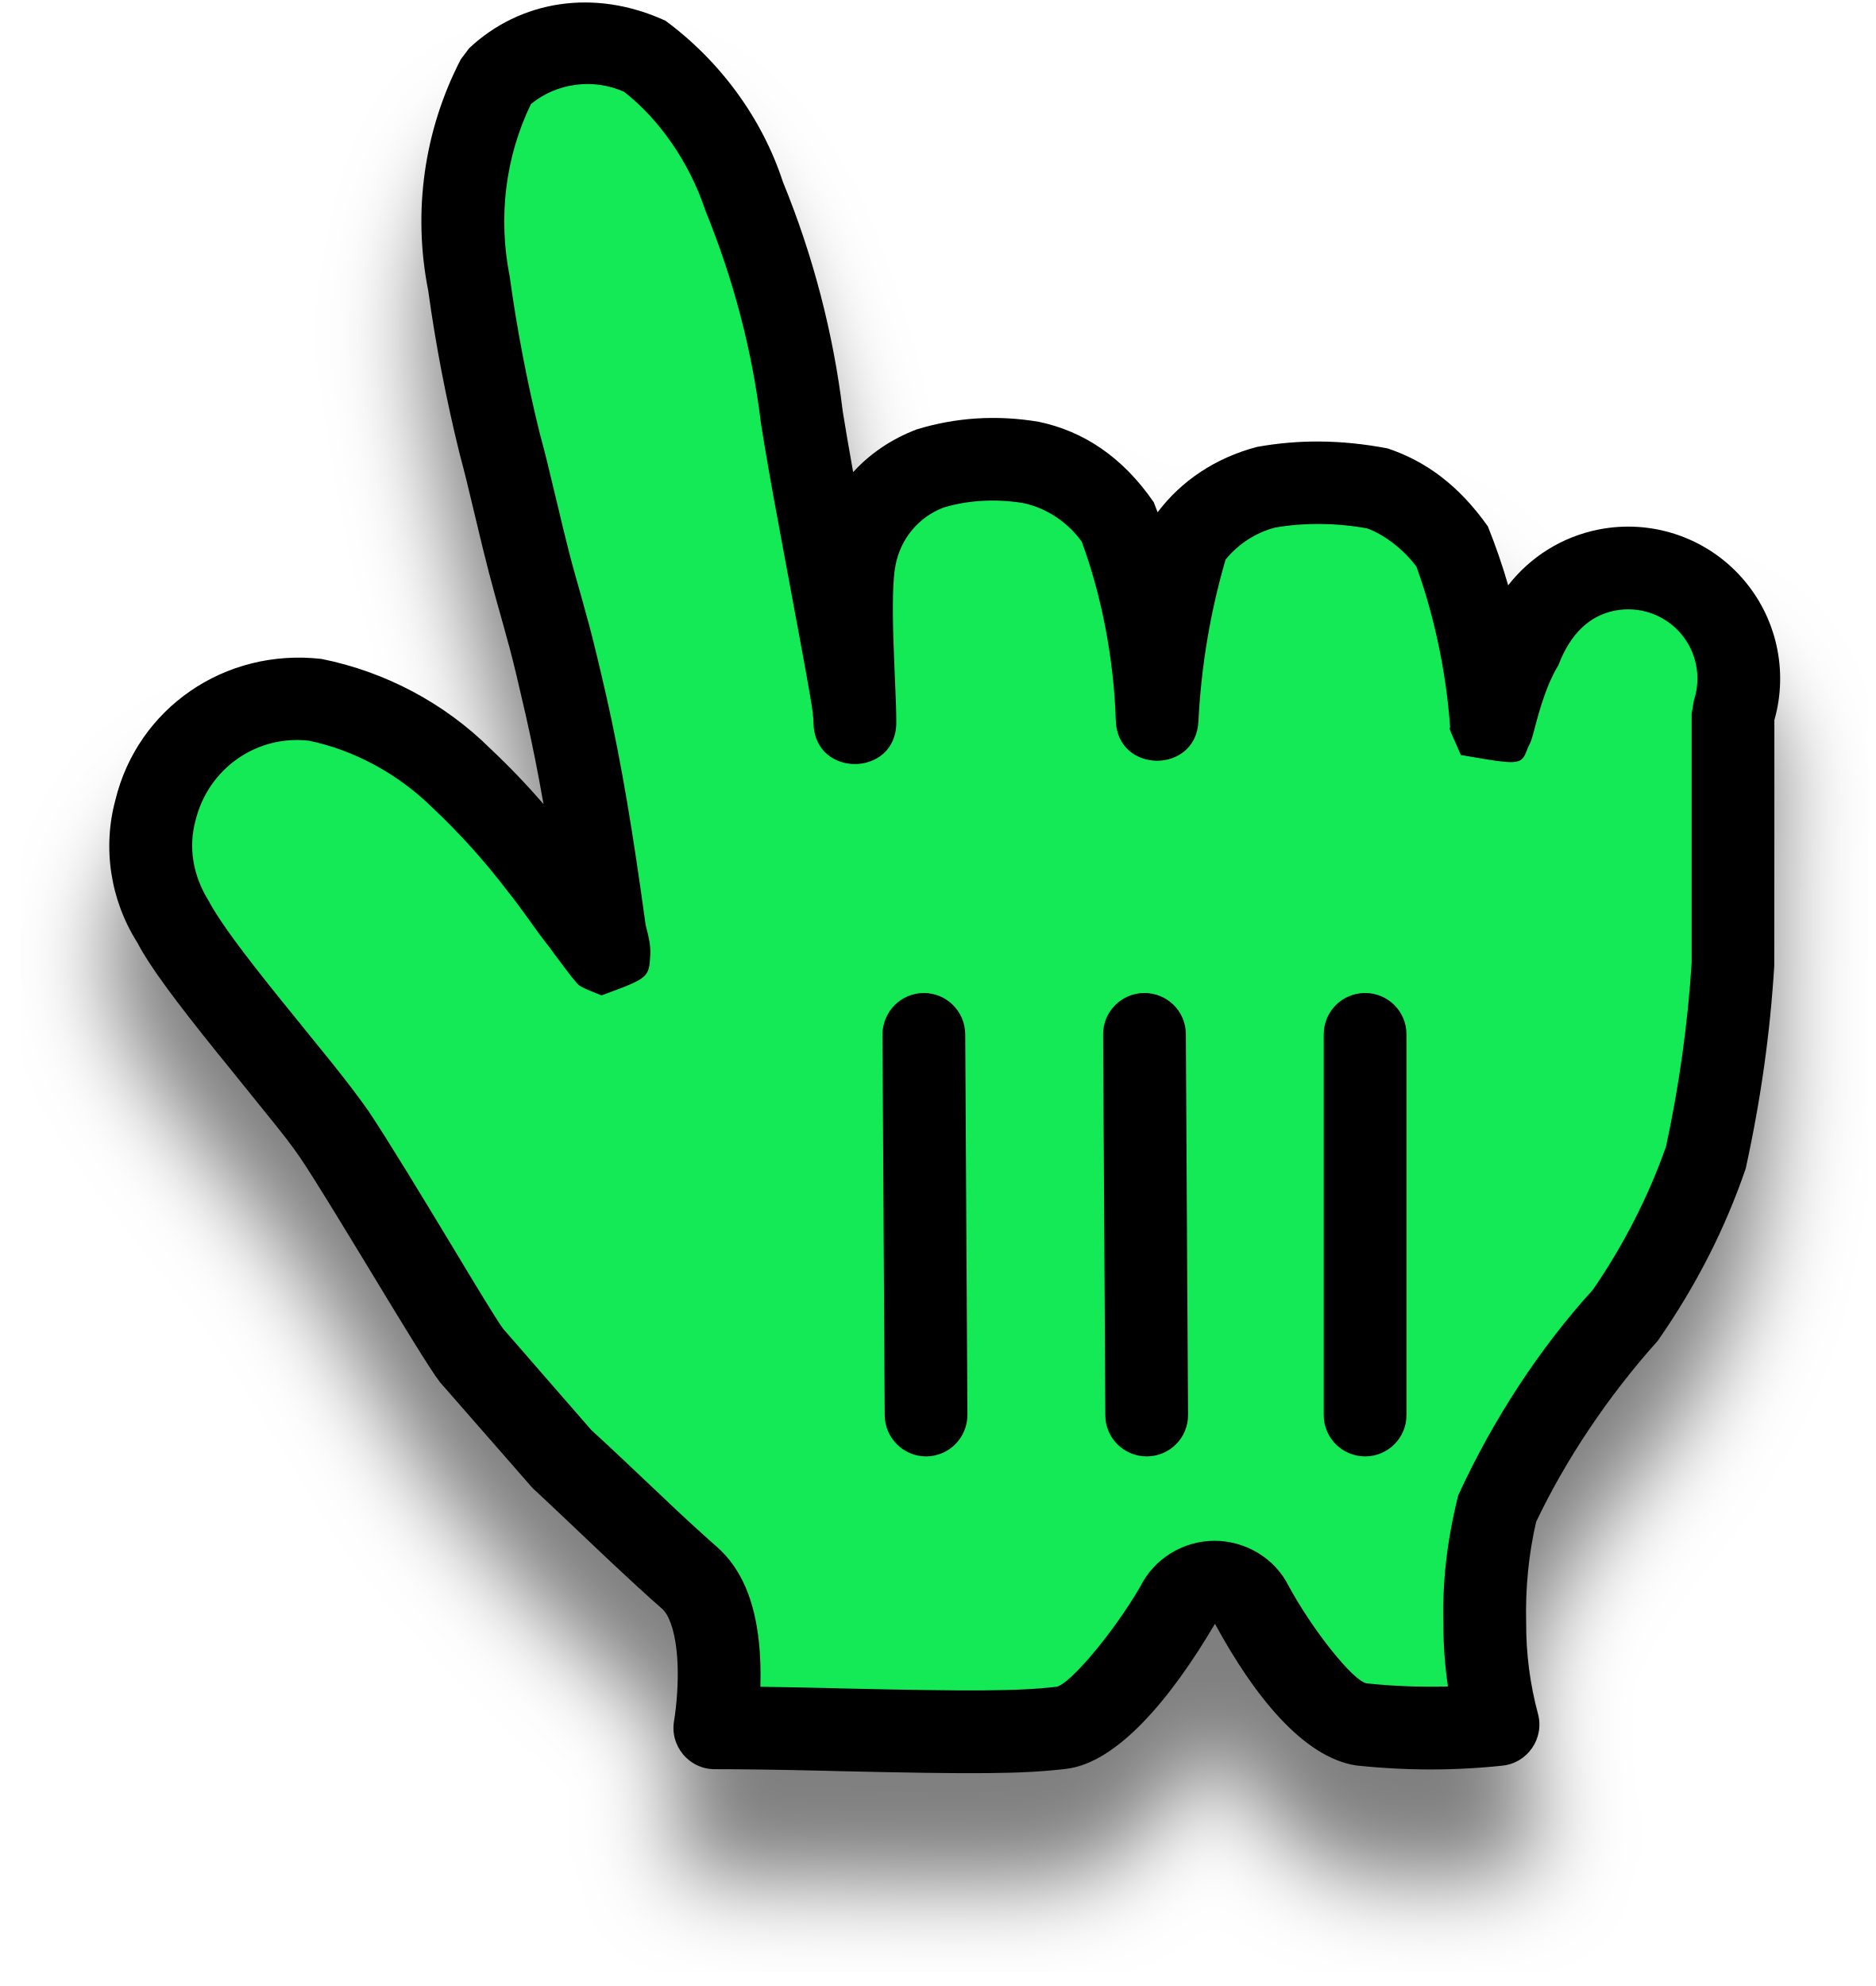
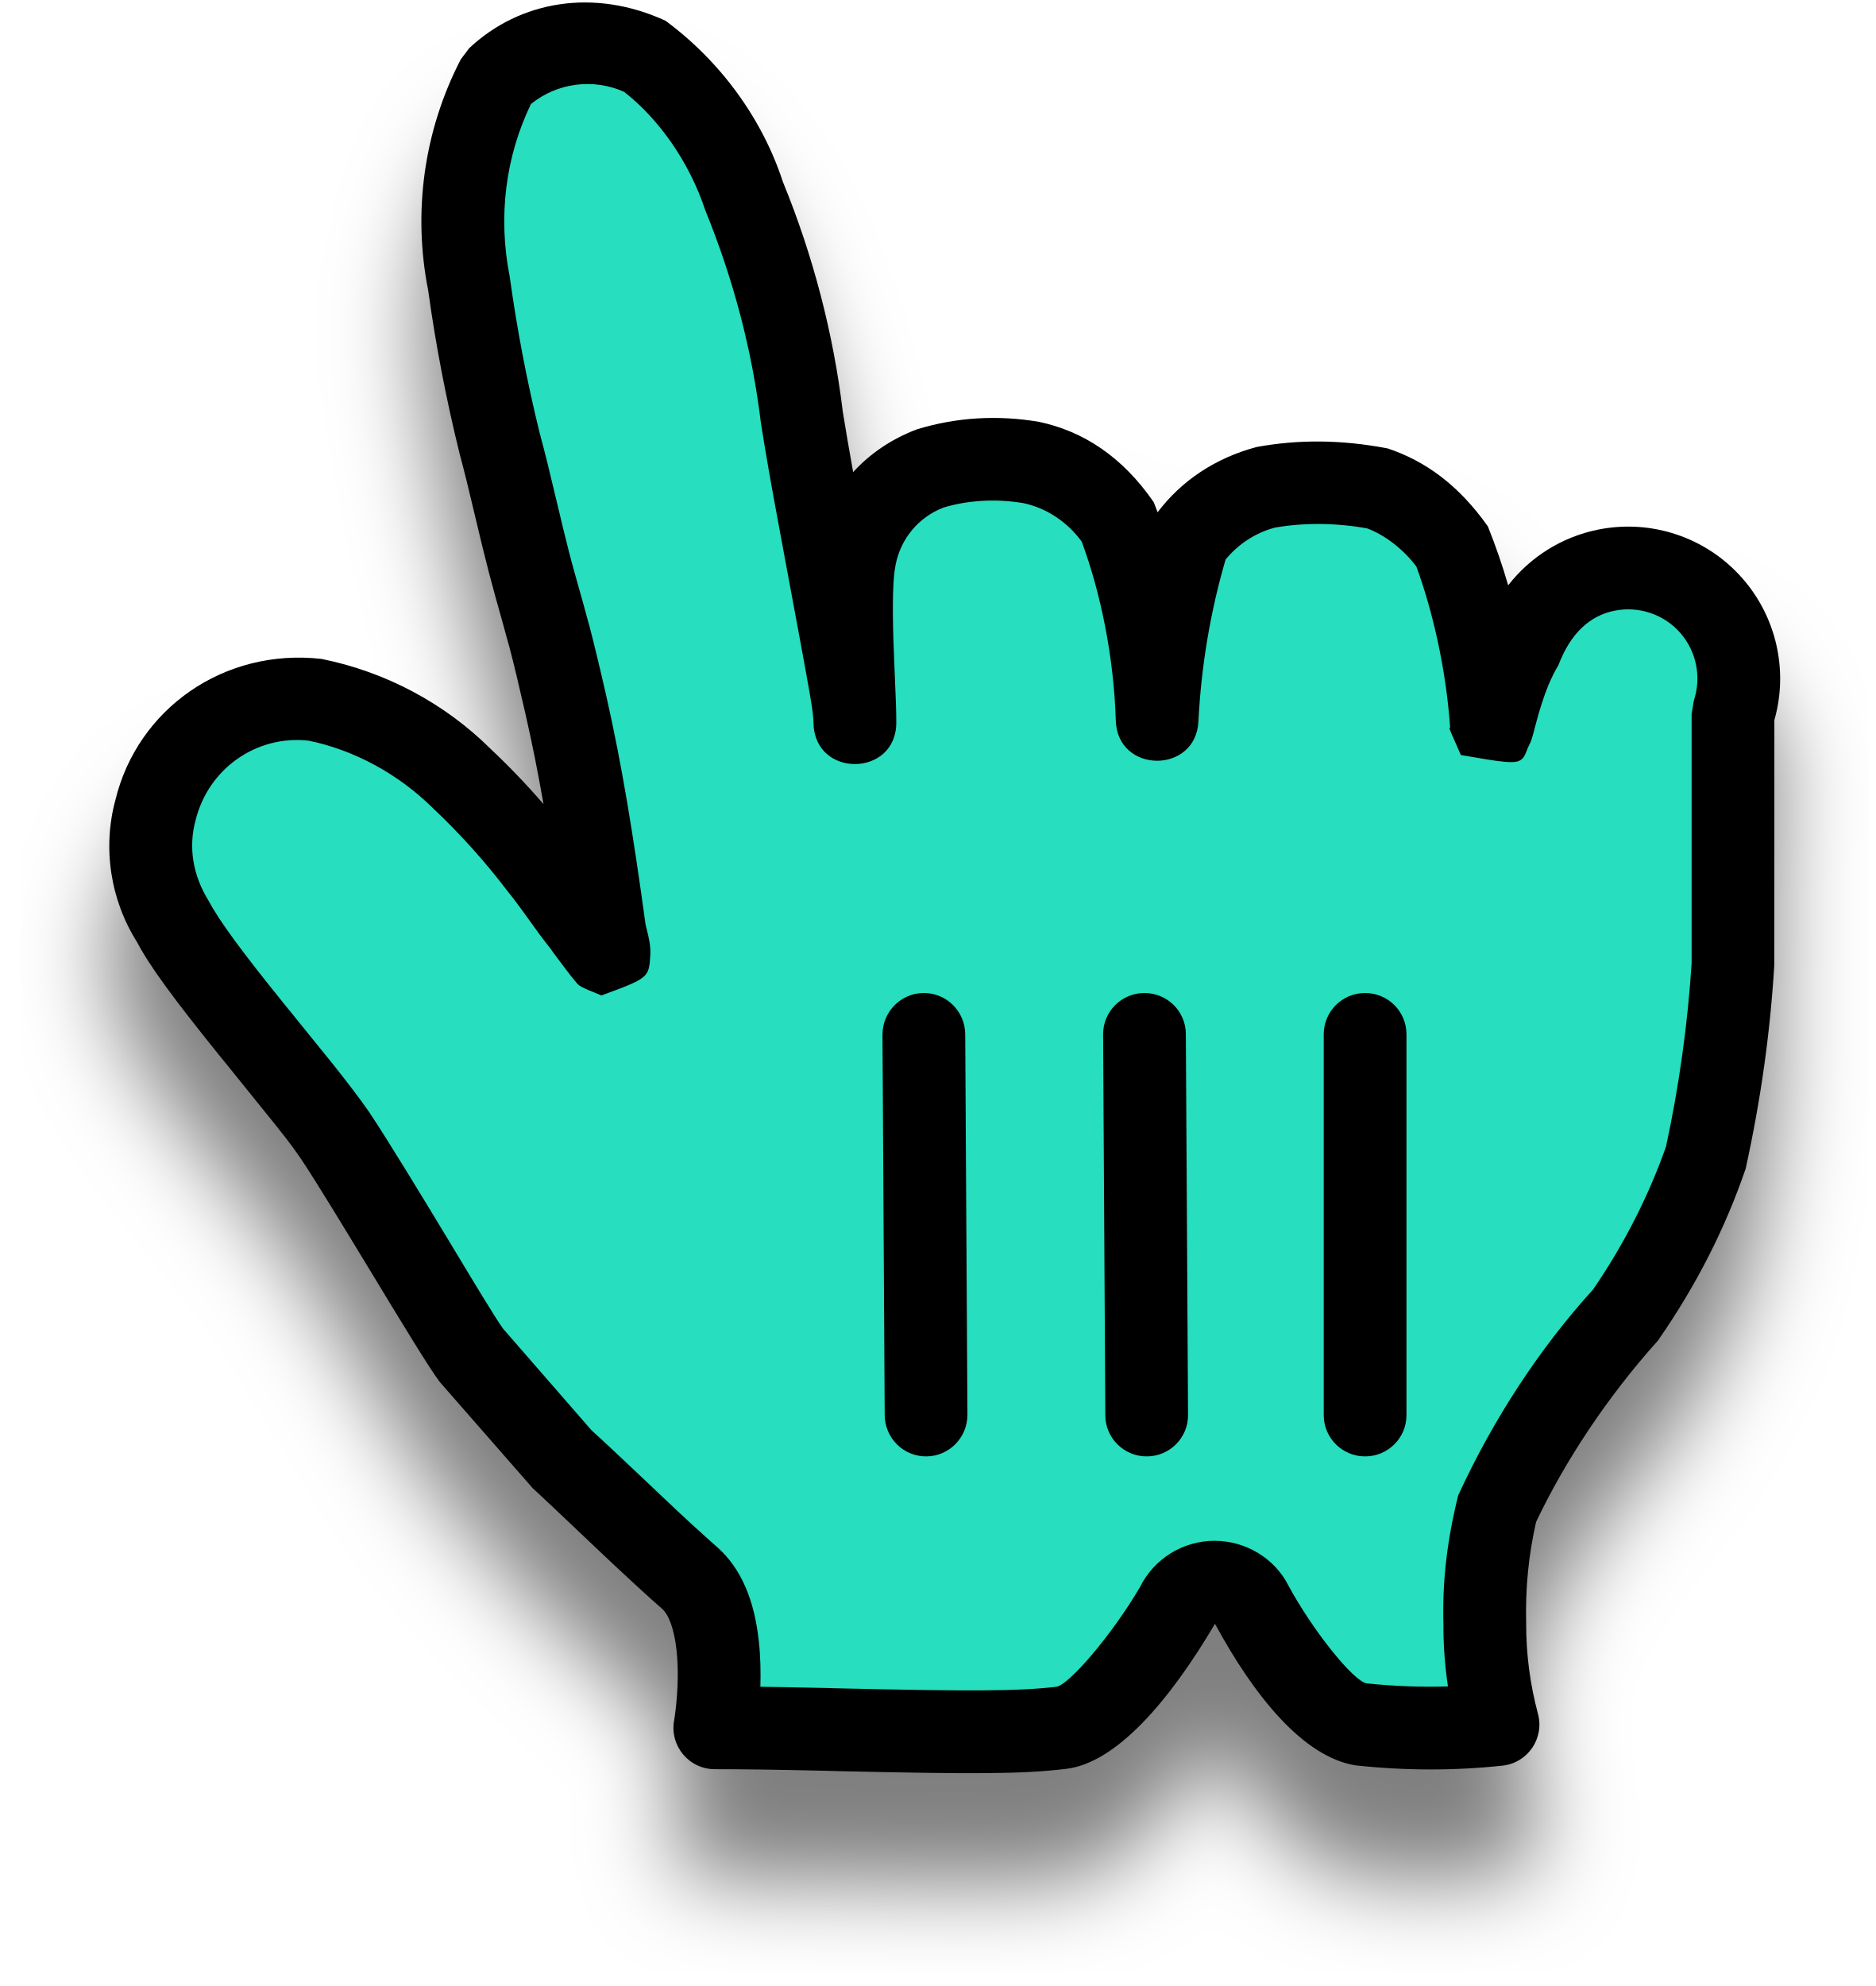
<svg xmlns="http://www.w3.org/2000/svg" width="34" height="36" viewBox="0 0 17 18" fill="none">
  <g filter="url(#filter0_d_0_198)">
-     <path d="M4.27 12.28C3.99 11.92 3.64 11.19 3.03 10.28C2.68 9.78 1.82 8.83 1.56 8.34C1.373 8.042 1.318 7.68 1.41 7.34C1.567 6.694 2.18 6.266 2.84 6.34C3.351 6.443 3.82 6.693 4.19 7.06C4.448 7.303 4.686 7.567 4.9 7.85C5.06 8.05 5.1 8.13 5.28 8.36C5.46 8.59 5.58 8.82 5.49 8.48C5.42 7.98 5.3 7.14 5.13 6.39C5 5.82 4.97 5.73 4.85 5.3C4.73 4.87 4.66 4.51 4.53 4.02C4.411 3.539 4.318 3.051 4.25 2.56C4.124 1.932 4.216 1.279 4.51 0.71C4.859 0.381 5.372 0.295 5.81 0.49C6.251 0.815 6.579 1.27 6.75 1.79C7.012 2.43 7.187 3.103 7.27 3.79C7.43 4.79 7.74 6.25 7.75 6.55C7.75 6.18 7.68 5.4 7.75 5.05C7.819 4.685 8.073 4.382 8.42 4.25C8.718 4.159 9.033 4.138 9.34 4.19C9.65 4.255 9.925 4.433 10.11 4.69C10.342 5.273 10.47 5.893 10.49 6.52C10.517 5.971 10.611 5.427 10.77 4.9C10.937 4.665 11.181 4.495 11.46 4.42C11.791 4.36 12.129 4.36 12.46 4.42C12.731 4.511 12.968 4.682 13.14 4.91C13.352 5.44 13.48 6 13.52 6.57C13.52 6.71 13.59 6.18 13.81 5.83C13.924 5.491 14.211 5.238 14.562 5.167C14.913 5.097 15.275 5.219 15.512 5.487C15.749 5.756 15.824 6.131 15.71 6.47C15.71 7.12 15.71 7.09 15.71 7.53C15.71 7.97 15.71 8.36 15.71 8.73C15.674 9.315 15.593 9.897 15.47 10.47C15.296 10.977 15.054 11.458 14.75 11.9C14.264 12.44 13.863 13.05 13.56 13.71C13.485 14.038 13.451 14.374 13.46 14.71C13.459 15.021 13.499 15.33 13.58 15.63C13.171 15.673 12.759 15.673 12.35 15.63C11.96 15.57 11.48 14.79 11.35 14.55C11.286 14.421 11.154 14.34 11.01 14.34C10.866 14.34 10.734 14.421 10.67 14.55C10.45 14.93 9.96 15.62 9.62 15.66C8.95 15.74 7.57 15.66 6.48 15.66C6.48 15.66 6.66 14.66 6.25 14.3C5.84 13.94 5.42 13.52 5.11 13.24L4.27 12.28Z" fill="#14E956" />
+     <path d="M4.27 12.28C3.99 11.92 3.64 11.19 3.03 10.28C2.68 9.78 1.82 8.83 1.56 8.34C1.373 8.042 1.318 7.68 1.41 7.34C1.567 6.694 2.18 6.266 2.84 6.34C3.351 6.443 3.82 6.693 4.19 7.06C4.448 7.303 4.686 7.567 4.9 7.85C5.06 8.05 5.1 8.13 5.28 8.36C5.46 8.59 5.58 8.82 5.49 8.48C5.42 7.98 5.3 7.14 5.13 6.39C5 5.82 4.97 5.73 4.85 5.3C4.73 4.87 4.66 4.51 4.53 4.02C4.411 3.539 4.318 3.051 4.25 2.56C4.124 1.932 4.216 1.279 4.51 0.71C4.859 0.381 5.372 0.295 5.81 0.49C6.251 0.815 6.579 1.27 6.75 1.79C7.012 2.43 7.187 3.103 7.27 3.79C7.43 4.79 7.74 6.25 7.75 6.55C7.75 6.18 7.68 5.4 7.75 5.05C7.819 4.685 8.073 4.382 8.42 4.25C8.718 4.159 9.033 4.138 9.34 4.19C9.65 4.255 9.925 4.433 10.11 4.69C10.342 5.273 10.47 5.893 10.49 6.52C10.517 5.971 10.611 5.427 10.77 4.9C10.937 4.665 11.181 4.495 11.46 4.42C11.791 4.36 12.129 4.36 12.46 4.42C12.731 4.511 12.968 4.682 13.14 4.91C13.352 5.44 13.48 6 13.52 6.57C13.52 6.71 13.59 6.18 13.81 5.83C13.924 5.491 14.211 5.238 14.562 5.167C14.913 5.097 15.275 5.219 15.512 5.487C15.749 5.756 15.824 6.131 15.71 6.47C15.71 7.12 15.71 7.09 15.71 7.53C15.71 7.97 15.71 8.36 15.71 8.73C15.674 9.315 15.593 9.897 15.47 10.47C15.296 10.977 15.054 11.458 14.75 11.9C14.264 12.44 13.863 13.05 13.56 13.71C13.485 14.038 13.451 14.374 13.46 14.71C13.459 15.021 13.499 15.33 13.58 15.63C13.171 15.673 12.759 15.673 12.35 15.63C11.96 15.57 11.48 14.79 11.35 14.55C11.286 14.421 11.154 14.34 11.01 14.34C10.866 14.34 10.734 14.421 10.67 14.55C10.45 14.93 9.96 15.62 9.62 15.66C8.95 15.74 7.57 15.66 6.48 15.66C6.48 15.66 6.66 14.66 6.25 14.3C5.84 13.94 5.42 13.52 5.11 13.24L4.27 12.28Z" fill="#27debf" />
    <path fill-rule="evenodd" clip-rule="evenodd" d="M16.084 8.753C16.085 8.165 16.085 8.165 16.085 7.53V6.527C16.213 6.077 16.104 5.592 15.793 5.239C15.468 4.87 14.97 4.703 14.488 4.8C14.159 4.866 13.872 5.048 13.672 5.305C13.62 5.124 13.558 4.946 13.488 4.771C13.222 4.395 12.922 4.179 12.579 4.064C12.152 3.983 11.768 3.983 11.393 4.051C11.017 4.151 10.71 4.357 10.494 4.643C10.482 4.612 10.47 4.582 10.459 4.552C10.174 4.138 9.818 3.907 9.417 3.823C9.038 3.759 8.664 3.783 8.31 3.892C8.083 3.978 7.887 4.111 7.734 4.279C7.697 4.072 7.666 3.893 7.64 3.731C7.555 3.025 7.372 2.319 7.097 1.648C6.911 1.079 6.536 0.56 6.033 0.188C5.387 -0.109 4.713 0.005 4.253 0.437L4.177 0.538C3.843 1.183 3.74 1.922 3.882 2.634C3.948 3.115 4.044 3.616 4.166 4.11C4.222 4.323 4.223 4.324 4.342 4.825L4.373 4.954C4.414 5.122 4.45 5.26 4.489 5.401C4.556 5.64 4.582 5.733 4.604 5.816L4.618 5.865C4.659 6.021 4.699 6.188 4.764 6.473C4.824 6.736 4.877 7.001 4.927 7.288C4.777 7.114 4.616 6.946 4.447 6.787C4.032 6.375 3.497 6.089 2.914 5.972C2.034 5.872 1.247 6.422 1.046 7.251C0.929 7.683 0.999 8.153 1.243 8.54C1.358 8.759 1.582 9.061 1.979 9.554L2.041 9.63C2.502 10.2 2.585 10.302 2.662 10.409C2.681 10.435 2.699 10.461 2.723 10.495C2.868 10.711 3.121 11.13 3.366 11.533C3.64 11.985 3.902 12.417 3.988 12.527L4.828 13.487C4.938 13.588 5.229 13.864 5.429 14.054C5.528 14.147 5.604 14.22 5.626 14.239C5.723 14.33 5.812 14.411 5.897 14.488C5.923 14.512 5.937 14.523 5.95 14.535C5.963 14.547 5.976 14.559 6.003 14.582C6.062 14.634 6.112 14.765 6.133 14.957C6.151 15.12 6.146 15.301 6.127 15.476C6.121 15.533 6.114 15.574 6.111 15.594C6.07 15.824 6.246 16.035 6.48 16.035C6.749 16.035 7.027 16.039 7.469 16.049L7.621 16.053C8.818 16.08 9.266 16.08 9.664 16.032C10.12 15.979 10.604 15.413 11.014 14.717C11.364 15.363 11.812 15.927 12.293 16.001C12.746 16.049 13.184 16.049 13.619 16.003C13.849 15.979 14.002 15.755 13.942 15.533C13.87 15.265 13.834 14.989 13.835 14.711C13.827 14.396 13.857 14.091 13.925 13.794C14.188 13.241 14.569 12.663 15.029 12.151C15.382 11.643 15.64 11.131 15.825 10.592C15.964 9.957 16.047 9.357 16.084 8.753ZM6.002 13.563C5.807 13.378 5.466 13.056 5.361 12.962L4.561 12.043C4.502 11.964 4.312 11.649 4.091 11.282C3.828 10.847 3.521 10.34 3.341 10.071C3.258 9.952 3.155 9.817 3.015 9.641C2.96 9.573 2.921 9.525 2.823 9.404L2.624 9.158L2.563 9.083C2.198 8.631 1.989 8.349 1.891 8.164C1.746 7.931 1.708 7.676 1.772 7.438C1.887 6.966 2.325 6.66 2.798 6.713C3.205 6.796 3.608 7.011 3.926 7.326C4.176 7.562 4.399 7.811 4.601 8.077C4.664 8.155 4.703 8.208 4.765 8.294C4.872 8.444 4.902 8.485 4.985 8.591C4.991 8.599 5.006 8.62 5.027 8.649C5.085 8.727 5.182 8.857 5.213 8.891C5.253 8.941 5.253 8.941 5.452 9.022C5.88 8.865 5.882 8.861 5.895 8.66C5.9 8.581 5.886 8.511 5.853 8.384C5.738 7.548 5.637 6.93 5.496 6.307C5.429 6.014 5.386 5.838 5.343 5.673L5.328 5.62C5.305 5.533 5.278 5.436 5.211 5.199C5.174 5.068 5.141 4.937 5.102 4.777L5.072 4.651C4.95 4.142 4.95 4.14 4.892 3.924C4.778 3.461 4.687 2.987 4.621 2.509C4.513 1.965 4.582 1.422 4.813 0.943C5.049 0.751 5.376 0.707 5.657 0.832C5.965 1.071 6.247 1.461 6.394 1.907C6.652 2.541 6.819 3.181 6.898 3.835C6.941 4.108 6.993 4.405 7.064 4.784L7.095 4.952C7.369 6.424 7.371 6.435 7.375 6.562C7.392 7.054 8.125 7.042 8.125 6.55C8.125 6.442 8.123 6.384 8.109 6.059C8.104 5.93 8.102 5.876 8.099 5.801C8.089 5.469 8.094 5.243 8.118 5.124C8.163 4.883 8.328 4.686 8.554 4.6C8.772 4.534 9.028 4.518 9.277 4.56C9.482 4.603 9.675 4.728 9.806 4.909C9.977 5.371 10.097 5.948 10.115 6.532C10.13 7.012 10.841 7.018 10.864 6.538C10.889 6.041 10.971 5.549 11.11 5.072C11.225 4.931 11.381 4.829 11.557 4.782C11.813 4.737 12.107 4.737 12.393 4.789C12.54 4.842 12.714 4.968 12.84 5.135C12.989 5.543 13.109 6.065 13.146 6.596C13.143 6.596 13.141 6.595 13.14 6.596C13.135 6.599 13.151 6.635 13.243 6.843C13.624 6.909 13.74 6.929 13.795 6.881C13.82 6.86 13.832 6.825 13.851 6.776L13.851 6.776C13.877 6.723 13.877 6.723 13.884 6.701C13.893 6.674 13.903 6.637 13.92 6.571C13.957 6.43 13.992 6.32 14.036 6.211C14.066 6.141 14.096 6.079 14.127 6.03C14.237 5.737 14.416 5.579 14.636 5.535C14.856 5.491 15.083 5.567 15.231 5.735C15.379 5.903 15.426 6.138 15.355 6.35L15.335 6.47V8.73C15.3 9.273 15.223 9.836 15.103 10.391C14.952 10.823 14.726 11.274 14.441 11.688C13.96 12.217 13.538 12.859 13.219 13.553C13.112 13.985 13.075 14.352 13.085 14.72C13.084 14.906 13.098 15.096 13.126 15.285C12.88 15.292 12.634 15.283 12.389 15.257C12.268 15.238 11.896 14.771 11.68 14.371C11.558 14.127 11.296 13.965 11.01 13.965C10.724 13.965 10.462 14.127 10.335 14.383C10.086 14.81 9.689 15.274 9.576 15.288C9.229 15.329 8.786 15.329 7.638 15.303L7.485 15.299C7.25 15.294 7.06 15.29 6.893 15.288C6.897 15.15 6.894 15.011 6.879 14.876C6.84 14.515 6.726 14.219 6.497 14.018C6.473 13.996 6.46 13.986 6.448 13.975C6.435 13.963 6.423 13.952 6.398 13.93C6.316 13.857 6.231 13.778 6.137 13.691C6.122 13.677 6.071 13.629 6.002 13.563Z" fill="black" />
    <path d="M12.75 12.826V9.374C12.75 9.167 12.582 9 12.375 9C12.168 9 12 9.167 12 9.374V12.826C12 13.033 12.168 13.2 12.375 13.2C12.582 13.2 12.75 13.033 12.75 12.826Z" fill="black" />
    <path d="M10.77 12.825L10.75 9.371C10.749 9.165 10.58 8.999 10.373 9C10.166 9.001 9.999 9.169 10 9.375L10.02 12.829C10.021 13.035 10.19 13.201 10.397 13.2C10.604 13.199 10.771 13.031 10.77 12.825Z" fill="black" />
    <path d="M8 9.379L8.02 12.825C8.021 13.034 8.19 13.201 8.397 13.2C8.604 13.199 8.771 13.029 8.77 12.821L8.75 9.375C8.749 9.166 8.58 8.999 8.373 9C8.166 9.001 7.999 9.171 8 9.379Z" fill="black" />
  </g>
  <defs>
    <filter id="filter0_d_0_198" x="0.191" y="0.022" width="16.747" height="17.849" filterUnits="userSpaceOnUse" color-interpolation-filters="sRGB">
      <feFlood flood-opacity="0" result="BackgroundImageFix" />
      <feColorMatrix in="SourceAlpha" type="matrix" values="0 0 0 0 0 0 0 0 0 0 0 0 0 0 0 0 0 0 127 0" result="hardAlpha" />
      <feOffset dy="1" />
      <feGaussianBlur stdDeviation="0.4" />
      <feColorMatrix type="matrix" values="0 0 0 0 0 0 0 0 0 0 0 0 0 0 0 0 0 0 0.5 0" />
      <feBlend mode="normal" in2="BackgroundImageFix" result="effect1_dropShadow_0_198" />
      <feBlend mode="normal" in="SourceGraphic" in2="effect1_dropShadow_0_198" result="shape" />
    </filter>
  </defs>
</svg>
